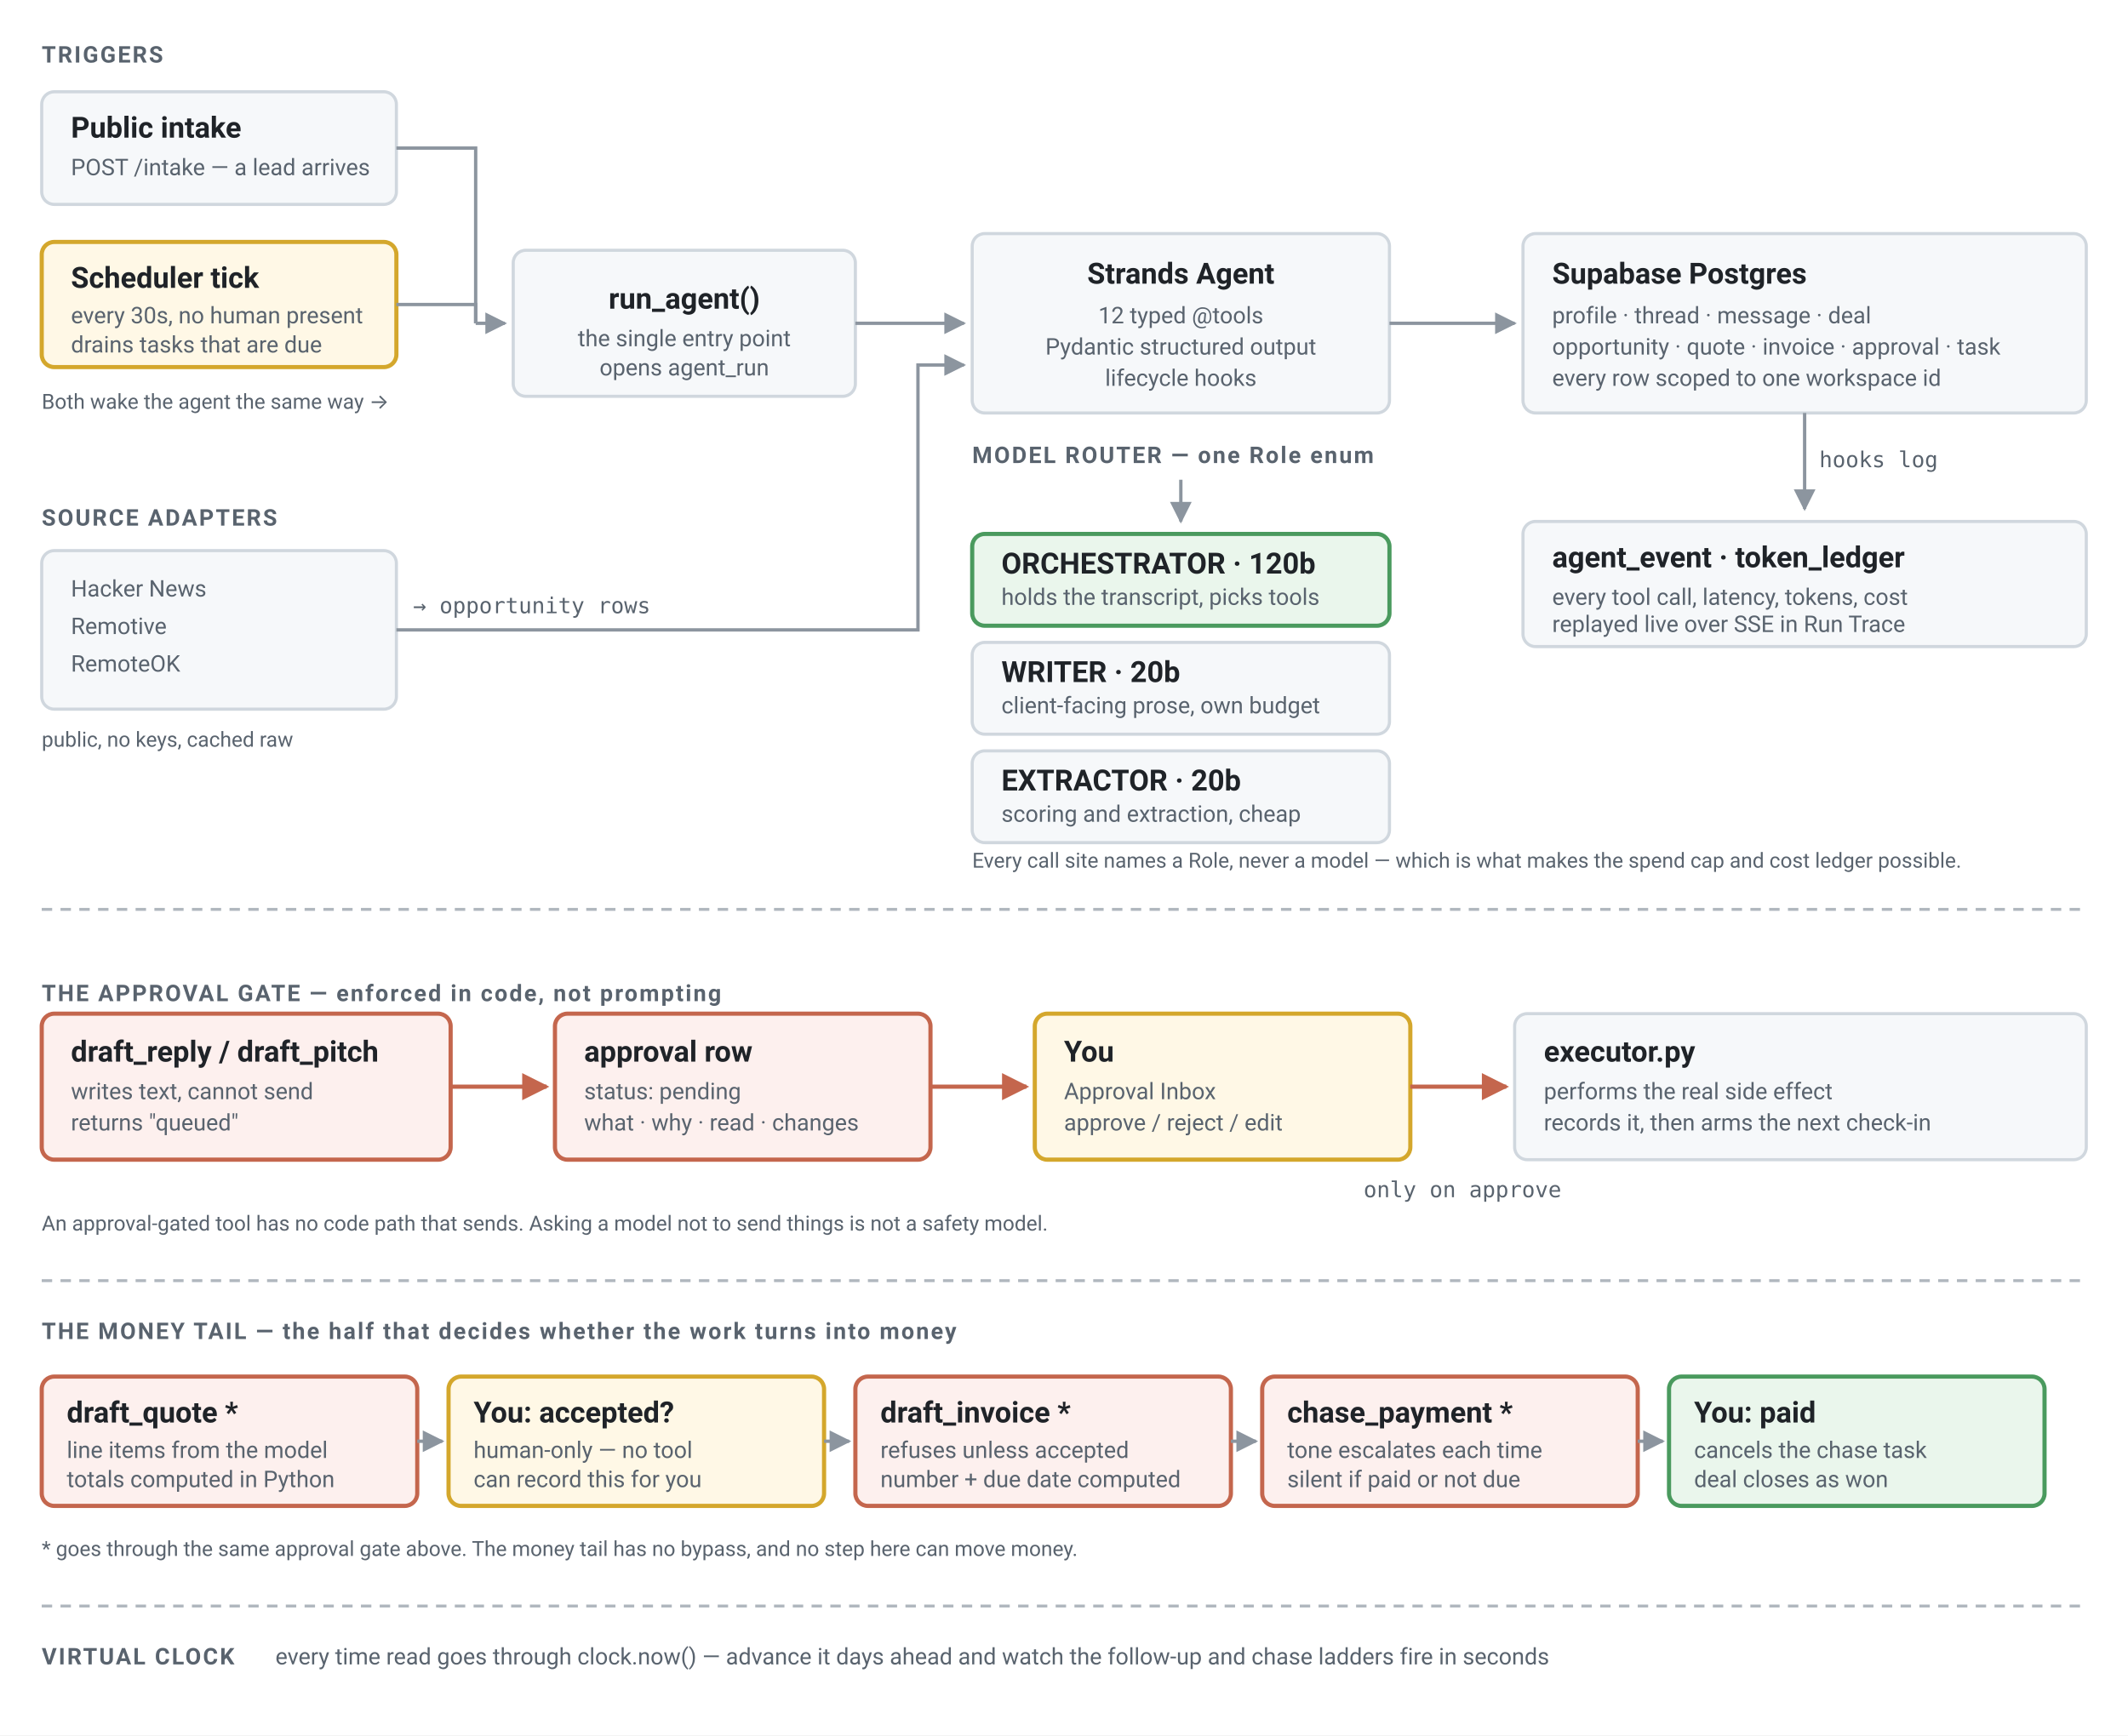
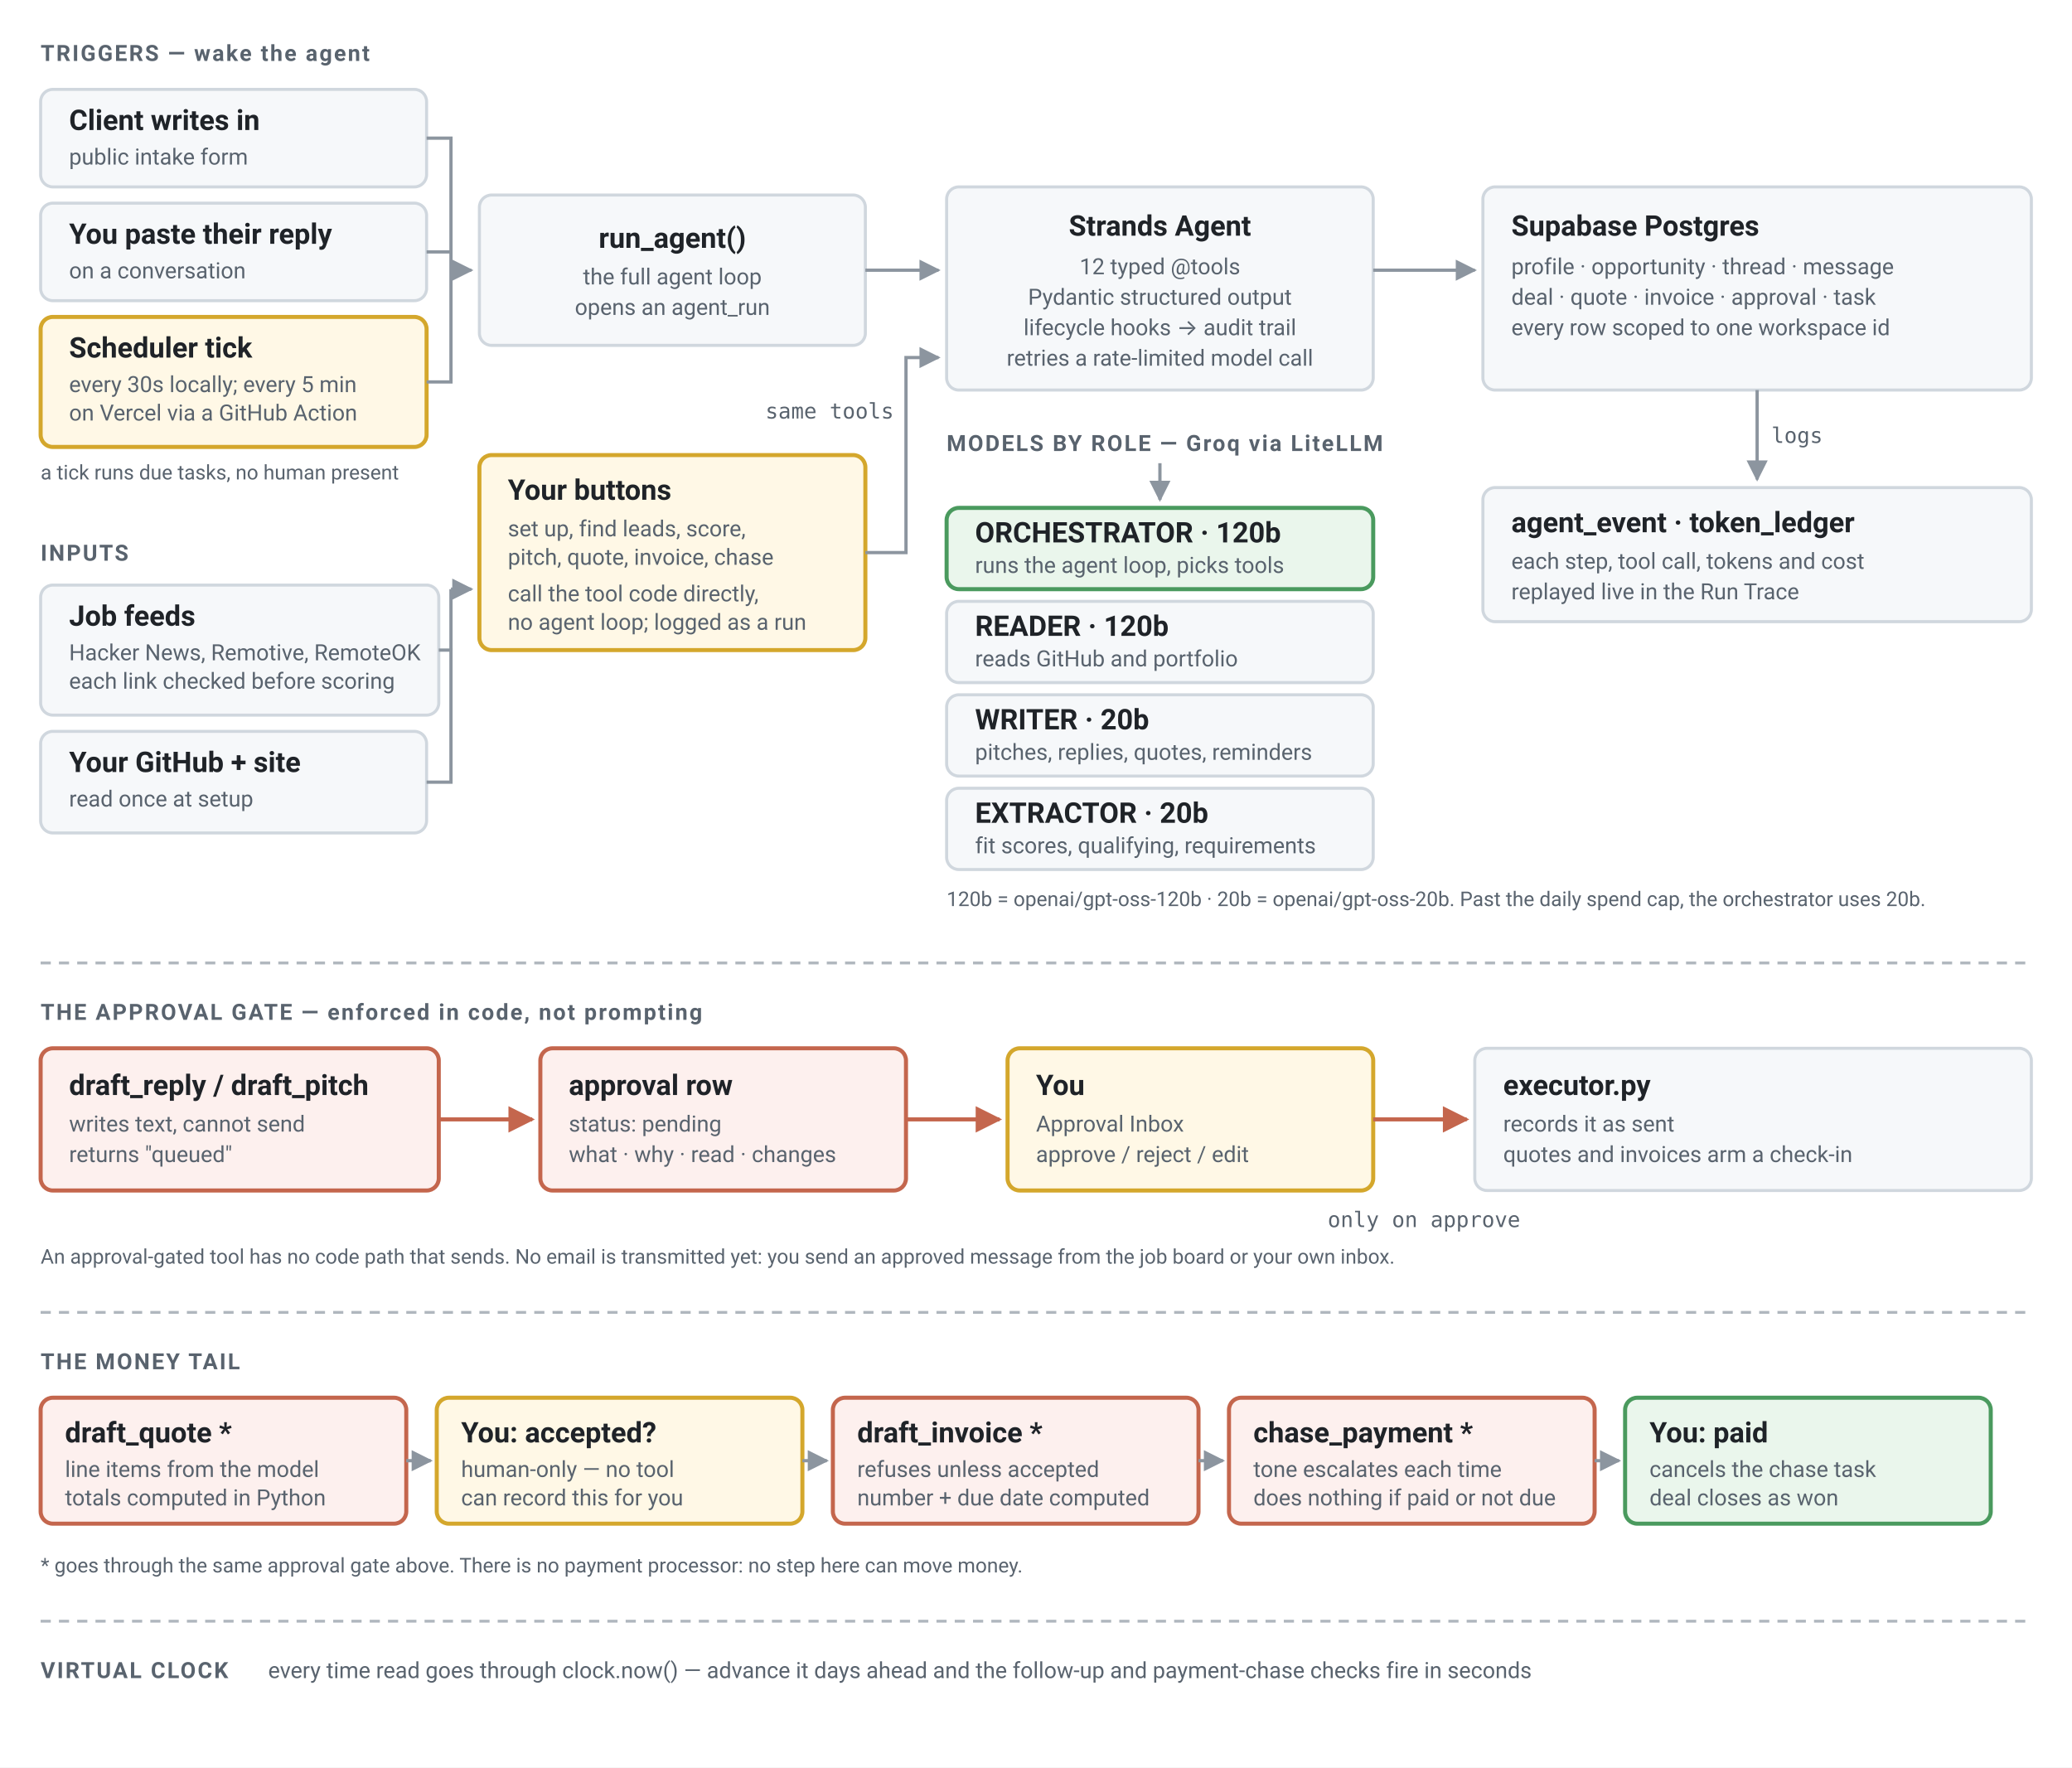
- <svg xmlns="http://www.w3.org/2000/svg" viewBox="0 0 1020 832" width="1020" height="832" role="img" aria-label="Clockwork architecture. Two triggers — a public intake form and a time-based scheduler polling every 30 seconds — both call the single run_agent entry point. run_agent builds a Strands agent whose model comes from a per-role router: an orchestrator model for tool choice, a smaller writer model for client-facing prose, and the same small model for extraction. The agent calls twelve typed tools that read and write Supabase Postgres; source adapters for Hacker News, Remotive and RemoteOK populate the opportunity table. Strands lifecycle hooks write every tool call and its cost to the agent_event audit trail. Approval-gated tools cannot send: they write a pending approval row, a human approves it in the Approval Inbox, and only then does the executor perform the real side effect. The money tail runs quote, then human acceptance, then invoice, then an escalating payment chase, then human confirmation of payment; every agent step in it is approval-gated, quote arithmetic is computed in Python rather than by the model, and no step can move money.">
+ <svg xmlns="http://www.w3.org/2000/svg" viewBox="0 0 1020 870" width="1020" height="870" role="img" aria-label="Clockwork architecture. Three triggers wake the Strands agent through run_agent: a client writing in through the public intake form, the freelancer pasting a client's reply into a conversation, and a scheduler tick that runs every 30 seconds locally and every 5 minutes on Vercel through a GitHub Action. The freelancer's own buttons (setup, find leads, score, pitch, quote, invoice, chase) call the same tool code directly without the agent loop, and each is still recorded as a run. Job feeds from Hacker News, Remotive and RemoteOK, and the freelancer's GitHub and portfolio site, are read by those buttons. The Strands agent has 12 typed tools, Pydantic structured output, lifecycle hooks and a retry for rate-limited model calls. Models are routed by role on Groq through LiteLLM: orchestrator and reader on gpt-oss-120b, writer and extractor on gpt-oss-20b. Everything is stored in Supabase Postgres, with every step, tool call, token count and cost in agent_event and token_ledger, replayed in the Run Trace. Approval-gated tools cannot send: they write a pending approval row, the freelancer approves in the Approval Inbox, and only then does the executor record the action as sent. No email is transmitted. The money tail runs quote, human acceptance, invoice, an escalating payment chase, and human confirmation of payment; totals are computed in Python and no step can move money. A virtual clock lets the demo advance days ahead.">
  <style>
    .bg    { fill: #ffffff; }
    .box   { fill: #f6f8fa; stroke: #d0d7de; stroke-width: 1.5; }
    .box-accent { fill: #fff8e6; stroke: #d4a72c; stroke-width: 2; }
    .box-live   { fill: #eaf6ec; stroke: #4a9a5e; stroke-width: 2; }
-     .box-dead   { fill: #f6f8fa; stroke: #b0b7be; stroke-width: 1.5; stroke-dasharray: 5 4; }
    .box-gate   { fill: #fdf0ee; stroke: #c4664d; stroke-width: 2; }
    .t       { fill: #1f2328; font-family: ui-sans-serif, -apple-system, "Segoe UI", Roboto, sans-serif; }
    .title   { font-size: 14px; font-weight: 600; }
    .sub     { font-size: 11px; fill: #59636e; }
    .tiny    { font-size: 10px; fill: #59636e; }
    .lbl     { font-size: 10.5px; fill: #59636e; font-family: ui-monospace, SFMono-Regular, Menlo, monospace; }
    .hdr     { font-size: 11px; font-weight: 700; fill: #59636e; letter-spacing: .08em; }
    .line    { stroke: #8c959f; stroke-width: 1.6; fill: none; }
    .line-gate { stroke: #c4664d; stroke-width: 2; fill: none; }
-     .line-dead { stroke: #b0b7be; stroke-width: 1.4; fill: none; stroke-dasharray: 5 4; }
-     .dead-t  { fill: #8c959f; }
+     .rule    { stroke: #b0b7be; stroke-width: 1.4; fill: none; stroke-dasharray: 5 4; }

    @media (prefers-color-scheme: dark) {
      .bg    { fill: #0d1117; }
      .box   { fill: #161b22; stroke: #30363d; }
      .box-accent { fill: #2b2413; stroke: #d4a72c; }
      .box-live   { fill: #12261a; stroke: #4a9a5e; }
-       .box-dead   { fill: #161b22; stroke: #484f58; }
      .box-gate   { fill: #2b1a16; stroke: #c4664d; }
      .t     { fill: #e6edf3; }
      .sub, .tiny, .lbl, .hdr { fill: #8b949e; }
      .line  { stroke: #6e7681; }
-       .line-dead { stroke: #484f58; }
-       .dead-t { fill: #6e7681; }
+       .rule  { stroke: #484f58; }
    }
  </style>
  <defs>
    <marker id="a" viewBox="0 0 10 10" refX="9" refY="5" markerWidth="6.5" markerHeight="6.5" orient="auto-start-reverse">
      <path d="M0,0 L10,5 L0,10 z" fill="#8c959f" />
    </marker>
    <marker id="ag" viewBox="0 0 10 10" refX="9" refY="5" markerWidth="6.5" markerHeight="6.5" orient="auto-start-reverse">
      <path d="M0,0 L10,5 L0,10 z" fill="#c4664d" />
    </marker>
  </defs>
-   <rect class="bg" x="0" y="0" width="1020" height="832" />
-   <text class="t hdr" x="20" y="30">TRIGGERS</text>
-   <g>
-     <rect class="box" x="20" y="44" width="170" height="54" rx="6" />
-     <text class="t title" x="34" y="66">Public intake</text>
-     <text class="t sub" x="34" y="84">POST /intake — a lead arrives</text>
-   </g>
-   <g>
-     <rect class="box-accent" x="20" y="116" width="170" height="60" rx="6" />
-     <text class="t title" x="34" y="138">Scheduler tick</text>
-     <text class="t sub" x="34" y="155">every 30s, no human present</text>
-     <text class="t sub" x="34" y="169">drains tasks that are due</text>
-   </g>
-   <text class="t tiny" x="20" y="196">Both wake the agent the same way →</text>
-   <path class="line" d="M190 71 L 228 71 L 228 155" />
-   <path class="line" d="M190 146 L 228 146 L 228 155" />
-   <path class="line" d="M228 155 L 242 155" marker-end="url(#a)" />
-   <g>
-     <rect class="box" x="246" y="120" width="164" height="70" rx="6" />
-     <text class="t title" x="328" y="148" text-anchor="middle">run_agent()</text>
-     <text class="t sub" x="328" y="166" text-anchor="middle">the single entry point</text>
-     <text class="t sub" x="328" y="180" text-anchor="middle">opens agent_run</text>
-   </g>
-   <path class="line" d="M410 155 L 462 155" marker-end="url(#a)" />
-   <g>
-     <rect class="box" x="466" y="112" width="200" height="86" rx="6" />
-     <text class="t title" x="566" y="136" text-anchor="middle">Strands Agent</text>
-     <text class="t sub" x="566" y="155" text-anchor="middle">12 typed @tools</text>
-     <text class="t sub" x="566" y="170" text-anchor="middle">Pydantic structured output</text>
-     <text class="t sub" x="566" y="185" text-anchor="middle">lifecycle hooks</text>
-   </g>
-   <text class="t hdr" x="466" y="222">MODEL ROUTER — one Role enum</text>
-   <path class="line" d="M566 230 L 566 250" marker-end="url(#a)" />
-   <g>
-     <rect class="box-live" x="466" y="256" width="200" height="44" rx="6" />
-     <text class="t title" x="480" y="275">ORCHESTRATOR · 120b</text>
-     <text class="t sub" x="480" y="290">holds the transcript, picks tools</text>
-   </g>
-   <g>
-     <rect class="box" x="466" y="308" width="200" height="44" rx="6" />
-     <text class="t title" x="480" y="327">WRITER · 20b</text>
-     <text class="t sub" x="480" y="342">client-facing prose, own budget</text>
-   </g>
-   <g>
-     <rect class="box" x="466" y="360" width="200" height="44" rx="6" />
-     <text class="t title" x="480" y="379">EXTRACTOR · 20b</text>
-     <text class="t sub" x="480" y="394">scoring and extraction, cheap</text>
-   </g>
-   <text class="t tiny" x="466" y="416">Every call site names a Role, never a model — which is what makes the spend cap and cost ledger possible.</text>
-   <path class="line" d="M666 155 L 726 155" marker-end="url(#a)" />
-   <g>
-     <rect class="box" x="730" y="112" width="270" height="86" rx="6" />
-     <text class="t title" x="744" y="136">Supabase Postgres</text>
-     <text class="t sub" x="744" y="155">profile · thread · message · deal</text>
-     <text class="t sub" x="744" y="170">opportunity · quote · invoice · approval · task</text>
-     <text class="t sub" x="744" y="185">every row scoped to one workspace id</text>
-   </g>
-   <path class="line" d="M865 198 L 865 244" marker-end="url(#a)" />
-   <text class="t lbl" x="872" y="224">hooks log</text>
-   <g>
-     <rect class="box" x="730" y="250" width="270" height="60" rx="6" />
-     <text class="t title" x="744" y="272">agent_event · token_ledger</text>
-     <text class="t sub" x="744" y="290">every tool call, latency, tokens, cost</text>
-     <text class="t sub" x="744" y="303">replayed live over SSE in Run Trace</text>
-   </g>
-   <text class="t hdr" x="20" y="252">SOURCE ADAPTERS</text>
-   <g>
-     <rect class="box" x="20" y="264" width="170" height="76" rx="6" />
-     <text class="t sub" x="34" y="286">Hacker News</text>
-     <text class="t sub" x="34" y="304">Remotive</text>
-     <text class="t sub" x="34" y="322">RemoteOK</text>
-   </g>
-   <text class="t tiny" x="20" y="358">public, no keys, cached raw</text>
-   <path class="line" d="M190 302 L 440 302 L 440 175 L 462 175" marker-end="url(#a)" />
-   <text class="t lbl" x="198" y="294">→ opportunity rows</text>
-   <line class="line-dead" x1="20" y1="436" x2="1000" y2="436" />
-   <text class="t hdr" x="20" y="480">THE APPROVAL GATE — enforced in code, not prompting</text>
-   <g>
-     <rect class="box-gate" x="20" y="486" width="196" height="70" rx="6" />
-     <text class="t title" x="34" y="509">draft_reply / draft_pitch</text>
-     <text class="t sub" x="34" y="527">writes text, cannot send</text>
-     <text class="t sub" x="34" y="542">returns "queued"</text>
-   </g>
-   <path class="line-gate" d="M216 521 L 262 521" marker-end="url(#ag)" />
-   <g>
-     <rect class="box-gate" x="266" y="486" width="180" height="70" rx="6" />
-     <text class="t title" x="280" y="509">approval row</text>
-     <text class="t sub" x="280" y="527">status: pending</text>
-     <text class="t sub" x="280" y="542">what · why · read · changes</text>
-   </g>
-   <path class="line-gate" d="M446 521 L 492 521" marker-end="url(#ag)" />
-   <g>
-     <rect class="box-accent" x="496" y="486" width="180" height="70" rx="6" />
-     <text class="t title" x="510" y="509">You</text>
-     <text class="t sub" x="510" y="527">Approval Inbox</text>
-     <text class="t sub" x="510" y="542">approve / reject / edit</text>
-   </g>
-   <path class="line-gate" d="M676 521 L 722 521" marker-end="url(#ag)" />
-   <text class="t lbl" x="701" y="574" text-anchor="middle">only on approve</text>
-   <g>
-     <rect class="box" x="726" y="486" width="274" height="70" rx="6" />
-     <text class="t title" x="740" y="509">executor.py</text>
-     <text class="t sub" x="740" y="527">performs the real side effect</text>
-     <text class="t sub" x="740" y="542">records it, then arms the next check-in</text>
-   </g>
-   <text class="t tiny" x="20" y="590">An approval-gated tool has no code path that sends. Asking a model not to send things is not a safety model.</text>
-   <line class="line-dead" x1="20" y1="614" x2="1000" y2="614" />
-   <text class="t hdr" x="20" y="642">THE MONEY TAIL — the half that decides whether the work turns into money</text>
-   <g>
-     <rect class="box-gate" x="20" y="660" width="180" height="62" rx="6" />
-     <text class="t title" x="32" y="682">draft_quote *</text>
-     <text class="t sub" x="32" y="699">line items from the model</text>
-     <text class="t sub" x="32" y="713">totals computed in Python</text>
-   </g>
-   <path class="line" d="M200 691 L 212 691" marker-end="url(#a)" />
-   <g>
-     <rect class="box-accent" x="215" y="660" width="180" height="62" rx="6" />
-     <text class="t title" x="227" y="682">You: accepted?</text>
-     <text class="t sub" x="227" y="699">human-only — no tool</text>
-     <text class="t sub" x="227" y="713">can record this for you</text>
-   </g>
-   <path class="line" d="M395 691 L 407 691" marker-end="url(#a)" />
-   <g>
-     <rect class="box-gate" x="410" y="660" width="180" height="62" rx="6" />
-     <text class="t title" x="422" y="682">draft_invoice *</text>
-     <text class="t sub" x="422" y="699">refuses unless accepted</text>
-     <text class="t sub" x="422" y="713">number + due date computed</text>
-   </g>
-   <path class="line" d="M590 691 L 602 691" marker-end="url(#a)" />
-   <g>
-     <rect class="box-gate" x="605" y="660" width="180" height="62" rx="6" />
-     <text class="t title" x="617" y="682">chase_payment *</text>
-     <text class="t sub" x="617" y="699">tone escalates each time</text>
-     <text class="t sub" x="617" y="713">silent if paid or not due</text>
-   </g>
-   <path class="line" d="M785 691 L 797 691" marker-end="url(#a)" />
-   <g>
-     <rect class="box-live" x="800" y="660" width="180" height="62" rx="6" />
-     <text class="t title" x="812" y="682">You: paid</text>
-     <text class="t sub" x="812" y="699">cancels the chase task</text>
-     <text class="t sub" x="812" y="713">deal closes as won</text>
-   </g>
-   <text class="t tiny" x="20" y="746">* goes through the same approval gate above. The money tail has no bypass, and no step here can move money.</text>
-   <line class="line-dead" x1="20" y1="770" x2="1000" y2="770" />
-   <text class="t hdr" x="20" y="798">VIRTUAL CLOCK</text>
-   <text class="t sub" x="132" y="798">every time read goes through clock.now() — advance it days ahead and watch the follow-up and chase ladders fire in seconds</text>
+   <rect class="bg" x="0" y="0" width="1020" height="870" />
+   <text class="t hdr" x="20" y="30">TRIGGERS — wake the agent</text>
+   <g>
+     <rect class="box" x="20" y="44" width="190" height="48" rx="6" />
+     <text class="t title" x="34" y="64">Client writes in</text>
+     <text class="t sub" x="34" y="81">public intake form</text>
+   </g>
+   <g>
+     <rect class="box" x="20" y="100" width="190" height="48" rx="6" />
+     <text class="t title" x="34" y="120">You paste their reply</text>
+     <text class="t sub" x="34" y="137">on a conversation</text>
+   </g>
+   <g>
+     <rect class="box-accent" x="20" y="156" width="190" height="64" rx="6" />
+     <text class="t title" x="34" y="176">Scheduler tick</text>
+     <text class="t sub" x="34" y="193">every 30s locally; every 5 min</text>
+     <text class="t sub" x="34" y="207">on Vercel via a GitHub Action</text>
+   </g>
+   <text class="t tiny" x="20" y="236">a tick runs due tasks, no human present</text>
+   <path class="line" d="M210 68 L 222 68 L 222 188 L 210 188" />
+   <path class="line" d="M210 124 L 222 124" />
+   <path class="line" d="M222 133 L 232 133" marker-end="url(#a)" />
+   <text class="t hdr" x="20" y="276">INPUTS</text>
+   <g>
+     <rect class="box" x="20" y="288" width="196" height="64" rx="6" />
+     <text class="t title" x="34" y="308">Job feeds</text>
+     <text class="t sub" x="34" y="325">Hacker News, Remotive, RemoteOK</text>
+     <text class="t sub" x="34" y="339">each link checked before scoring</text>
+   </g>
+   <g>
+     <rect class="box" x="20" y="360" width="190" height="50" rx="6" />
+     <text class="t title" x="34" y="380">Your GitHub + site</text>
+     <text class="t sub" x="34" y="397">read once at setup</text>
+   </g>
+   <path class="line" d="M216 320 L 222 320 L 222 385 L 210 385" />
+   <path class="line" d="M222 290 L 222 320" />
+   <path class="line" d="M222 290 L 232 290" marker-end="url(#a)" />
+   <g>
+     <rect class="box" x="236" y="96" width="190" height="74" rx="6" />
+     <text class="t title" x="331" y="122" text-anchor="middle">run_agent()</text>
+     <text class="t sub" x="331" y="140" text-anchor="middle">the full agent loop</text>
+     <text class="t sub" x="331" y="155" text-anchor="middle">opens an agent_run</text>
+   </g>
+   <g>
+     <rect class="box-accent" x="236" y="224" width="190" height="96" rx="6" />
+     <text class="t title" x="250" y="246">Your buttons</text>
+     <text class="t sub" x="250" y="264">set up, find leads, score,</text>
+     <text class="t sub" x="250" y="278">pitch, quote, invoice, chase</text>
+     <text class="t sub" x="250" y="296">call the tool code directly,</text>
+     <text class="t sub" x="250" y="310">no agent loop; logged as a run</text>
+   </g>
+   <path class="line" d="M426 133 L 462 133" marker-end="url(#a)" />
+   <path class="line" d="M426 272 L 446 272 L 446 176 L 462 176" marker-end="url(#a)" />
+   <text class="t lbl" x="440" y="206" text-anchor="end">same tools</text>
+   <g>
+     <rect class="box" x="466" y="92" width="210" height="100" rx="6" />
+     <text class="t title" x="571" y="116" text-anchor="middle">Strands Agent</text>
+     <text class="t sub" x="571" y="135" text-anchor="middle">12 typed @tools</text>
+     <text class="t sub" x="571" y="150" text-anchor="middle">Pydantic structured output</text>
+     <text class="t sub" x="571" y="165" text-anchor="middle">lifecycle hooks → audit trail</text>
+     <text class="t sub" x="571" y="180" text-anchor="middle">retries a rate-limited model call</text>
+   </g>
+   <text class="t hdr" x="466" y="222">MODELS BY ROLE — Groq via LiteLLM</text>
+   <path class="line" d="M571 228 L 571 246" marker-end="url(#a)" />
+   <g>
+     <rect class="box-live" x="466" y="250" width="210" height="40" rx="6" />
+     <text class="t title" x="480" y="267">ORCHESTRATOR · 120b</text>
+     <text class="t sub" x="480" y="282">runs the agent loop, picks tools</text>
+   </g>
+   <g>
+     <rect class="box" x="466" y="296" width="210" height="40" rx="6" />
+     <text class="t title" x="480" y="313">READER · 120b</text>
+     <text class="t sub" x="480" y="328">reads GitHub and portfolio</text>
+   </g>
+   <g>
+     <rect class="box" x="466" y="342" width="210" height="40" rx="6" />
+     <text class="t title" x="480" y="359">WRITER · 20b</text>
+     <text class="t sub" x="480" y="374">pitches, replies, quotes, reminders</text>
+   </g>
+   <g>
+     <rect class="box" x="466" y="388" width="210" height="40" rx="6" />
+     <text class="t title" x="480" y="405">EXTRACTOR · 20b</text>
+     <text class="t sub" x="480" y="420">fit scores, qualifying, requirements</text>
+   </g>
+   <text class="t tiny" x="466" y="446">120b = openai/gpt-oss-120b · 20b = openai/gpt-oss-20b. Past the daily spend cap, the orchestrator uses 20b.</text>
+   <path class="line" d="M676 133 L 726 133" marker-end="url(#a)" />
+   <g>
+     <rect class="box" x="730" y="92" width="270" height="100" rx="6" />
+     <text class="t title" x="744" y="116">Supabase Postgres</text>
+     <text class="t sub" x="744" y="135">profile · opportunity · thread · message</text>
+     <text class="t sub" x="744" y="150">deal · quote · invoice · approval · task</text>
+     <text class="t sub" x="744" y="165">every row scoped to one workspace id</text>
+   </g>
+   <path class="line" d="M865 192 L 865 236" marker-end="url(#a)" />
+   <text class="t lbl" x="872" y="218">logs</text>
+   <g>
+     <rect class="box" x="730" y="240" width="270" height="66" rx="6" />
+     <text class="t title" x="744" y="262">agent_event · token_ledger</text>
+     <text class="t sub" x="744" y="280">each step, tool call, tokens and cost</text>
+     <text class="t sub" x="744" y="295">replayed live in the Run Trace</text>
+   </g>
+   <line class="rule" x1="20" y1="474" x2="1000" y2="474" />
+   <text class="t hdr" x="20" y="502">THE APPROVAL GATE — enforced in code, not prompting</text>
+   <g>
+     <rect class="box-gate" x="20" y="516" width="196" height="70" rx="6" />
+     <text class="t title" x="34" y="539">draft_reply / draft_pitch</text>
+     <text class="t sub" x="34" y="557">writes text, cannot send</text>
+     <text class="t sub" x="34" y="572">returns "queued"</text>
+   </g>
+   <path class="line-gate" d="M216 551 L 262 551" marker-end="url(#ag)" />
+   <g>
+     <rect class="box-gate" x="266" y="516" width="180" height="70" rx="6" />
+     <text class="t title" x="280" y="539">approval row</text>
+     <text class="t sub" x="280" y="557">status: pending</text>
+     <text class="t sub" x="280" y="572">what · why · read · changes</text>
+   </g>
+   <path class="line-gate" d="M446 551 L 492 551" marker-end="url(#ag)" />
+   <g>
+     <rect class="box-accent" x="496" y="516" width="180" height="70" rx="6" />
+     <text class="t title" x="510" y="539">You</text>
+     <text class="t sub" x="510" y="557">Approval Inbox</text>
+     <text class="t sub" x="510" y="572">approve / reject / edit</text>
+   </g>
+   <path class="line-gate" d="M676 551 L 722 551" marker-end="url(#ag)" />
+   <text class="t lbl" x="701" y="604" text-anchor="middle">only on approve</text>
+   <g>
+     <rect class="box" x="726" y="516" width="274" height="70" rx="6" />
+     <text class="t title" x="740" y="539">executor.py</text>
+     <text class="t sub" x="740" y="557">records it as sent</text>
+     <text class="t sub" x="740" y="572">quotes and invoices arm a check-in</text>
+   </g>
+   <text class="t tiny" x="20" y="622">An approval-gated tool has no code path that sends. No email is transmitted yet: you send an approved message from the job board or your own inbox.</text>
+   <line class="rule" x1="20" y1="646" x2="1000" y2="646" />
+   <text class="t hdr" x="20" y="674">THE MONEY TAIL</text>
+   <g>
+     <rect class="box-gate" x="20" y="688" width="180" height="62" rx="6" />
+     <text class="t title" x="32" y="710">draft_quote *</text>
+     <text class="t sub" x="32" y="727">line items from the model</text>
+     <text class="t sub" x="32" y="741">totals computed in Python</text>
+   </g>
+   <path class="line" d="M200 719 L 212 719" marker-end="url(#a)" />
+   <g>
+     <rect class="box-accent" x="215" y="688" width="180" height="62" rx="6" />
+     <text class="t title" x="227" y="710">You: accepted?</text>
+     <text class="t sub" x="227" y="727">human-only — no tool</text>
+     <text class="t sub" x="227" y="741">can record this for you</text>
+   </g>
+   <path class="line" d="M395 719 L 407 719" marker-end="url(#a)" />
+   <g>
+     <rect class="box-gate" x="410" y="688" width="180" height="62" rx="6" />
+     <text class="t title" x="422" y="710">draft_invoice *</text>
+     <text class="t sub" x="422" y="727">refuses unless accepted</text>
+     <text class="t sub" x="422" y="741">number + due date computed</text>
+   </g>
+   <path class="line" d="M590 719 L 602 719" marker-end="url(#a)" />
+   <g>
+     <rect class="box-gate" x="605" y="688" width="180" height="62" rx="6" />
+     <text class="t title" x="617" y="710">chase_payment *</text>
+     <text class="t sub" x="617" y="727">tone escalates each time</text>
+     <text class="t sub" x="617" y="741">does nothing if paid or not due</text>
+   </g>
+   <path class="line" d="M785 719 L 797 719" marker-end="url(#a)" />
+   <g>
+     <rect class="box-live" x="800" y="688" width="180" height="62" rx="6" />
+     <text class="t title" x="812" y="710">You: paid</text>
+     <text class="t sub" x="812" y="727">cancels the chase task</text>
+     <text class="t sub" x="812" y="741">deal closes as won</text>
+   </g>
+   <text class="t tiny" x="20" y="774">* goes through the same approval gate above. There is no payment processor: no step here can move money.</text>
+   <line class="rule" x1="20" y1="798" x2="1000" y2="798" />
+   <text class="t hdr" x="20" y="826">VIRTUAL CLOCK</text>
+   <text class="t sub" x="132" y="826">every time read goes through clock.now() — advance it days ahead and the follow-up and payment-chase checks fire in seconds</text>
</svg>
